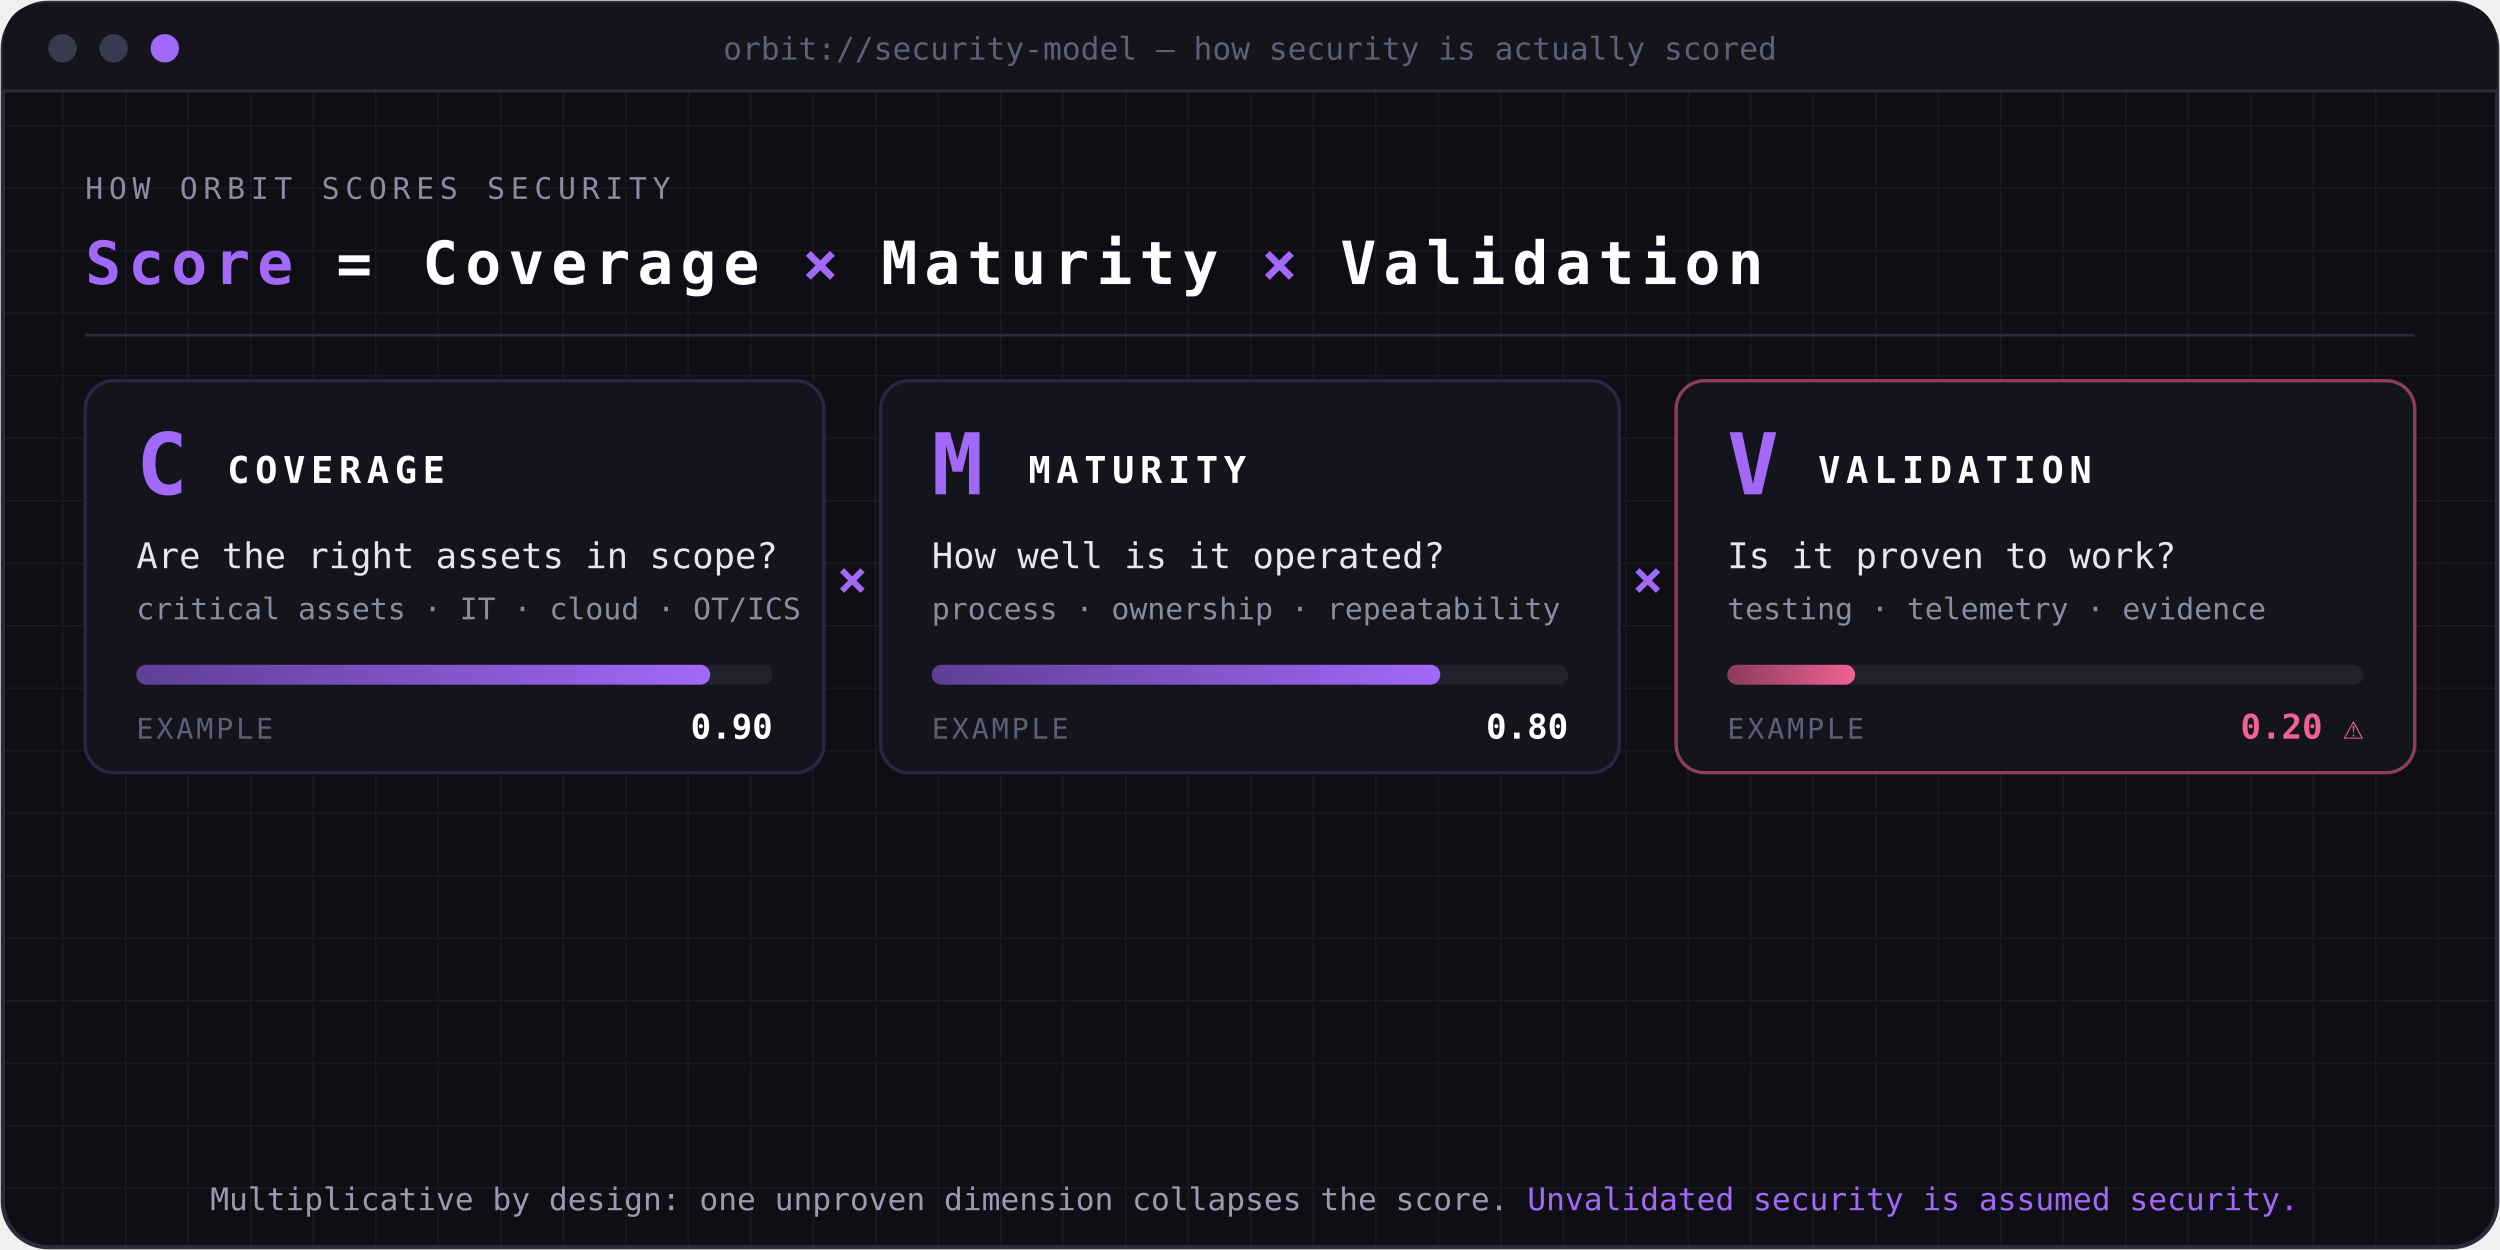
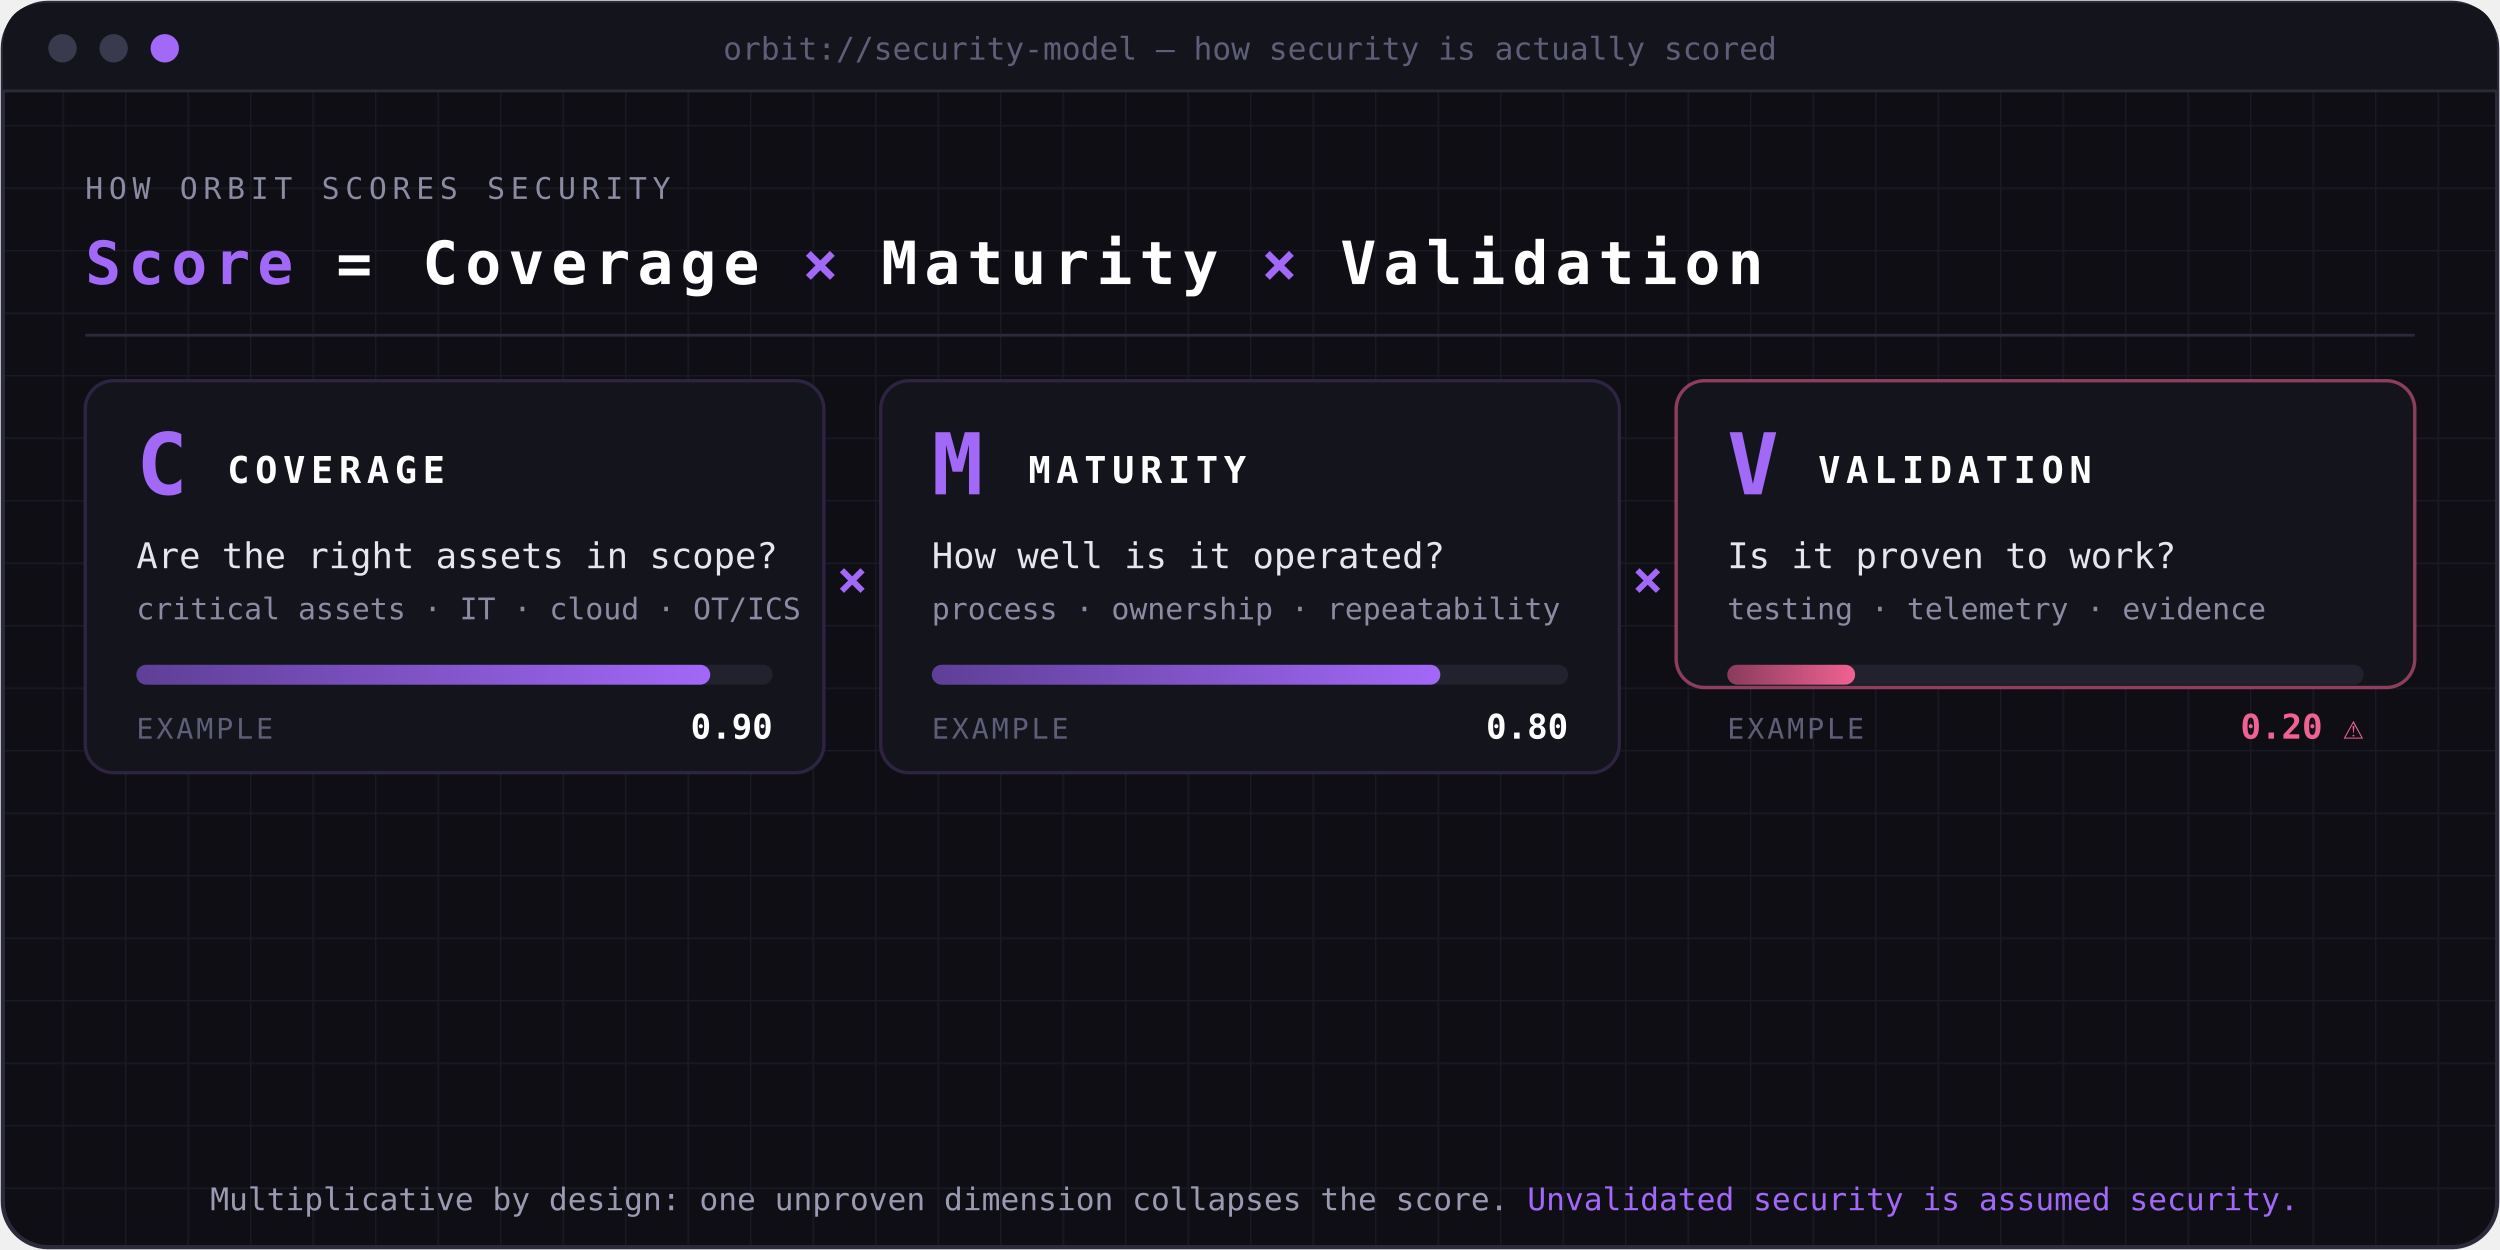
<svg xmlns="http://www.w3.org/2000/svg" viewBox="0 0 880 440" width="880" height="440" role="img" aria-label="ORBIT Security Model. Score = Coverage × Maturity × Validation. Coverage: are the right assets and risks in scope. Maturity: how well is it operated. Validation: is it proven to work. Illustrative example: an additive average of 0.90, 0.80 and 0.20 gives 0.63, while ORBIT's product gives 0.14, exposing the validation gap.">
  <defs>
    <pattern id="og" width="22" height="22" patternUnits="userSpaceOnUse">
      <path d="M22 0H0V22" fill="none" stroke="#1A1A26" stroke-width="1" />
    </pattern>
    <linearGradient id="ob" x1="0" x2="1">
      <stop offset="0%" stop-color="#5E3F96" />
      <stop offset="100%" stop-color="#A268F8" />
    </linearGradient>
    <linearGradient id="warn" x1="0" x2="1">
      <stop offset="0%" stop-color="#8A3B5C" />
      <stop offset="100%" stop-color="#F06292" />
    </linearGradient>
    <clipPath id="of">
      <rect x="1" y="1" width="878" height="438" rx="16" />
    </clipPath>
    <style>
      .m{font-family:Consolas,'JetBrains Mono','Fira Code',Menlo,monospace}
      .bar{fill:#5E5E78;font-size:11px}
      .kick{fill:#8B8BA3;font-size:10.5px;letter-spacing:2px}
      .ttl{fill:#FFFFFF;font-size:21px;font-weight:800;letter-spacing:2.5px}
      .eq{fill:#E6E6F0;font-size:15px}
      .a{fill:#A268F8}
      .L{fill:#A268F8;font-size:30px;font-weight:800}
      .N{fill:#FFFFFF;font-size:13px;font-weight:700;letter-spacing:2px}
      .Q{fill:#E6E6F0;font-size:12.5px}
      .D{fill:#8B8BA3;font-size:10.5px}
      .S{fill:#5E5E78;font-size:10px;letter-spacing:1px}
      .V{fill:#FFFFFF;font-size:12px;font-weight:700}
      .lab{fill:#8B8BA3;font-size:11px;letter-spacing:1.5px;font-weight:700}
      .f{fill:#C9C9D6;font-size:12px}
      .big{font-size:18px;font-weight:800}
      .cap{fill:#9A9AB2;font-size:11px}
      .g1{animation:gr 1.6s .2s ease-out both}.g2{animation:gr 1.6s .4s ease-out both}.g3{animation:gr 1.6s .6s ease-out both}
      .g4{animation:gr 1.8s 1s ease-out both}.g5{animation:gr 1.8s 1.4s ease-out both}
      @keyframes gr{from{transform:scaleX(0)}to{transform:scaleX(1)}}
      .alert{animation:al 1.6s ease-in-out infinite}
      @keyframes al{50%{opacity:.35}}
      .spin{animation:sp 14s linear infinite;transform-origin:56px 82px}
      @keyframes sp{to{transform:rotate(360deg)}}
    </style>
  </defs>
  <g clip-path="url(#of)">
    <rect width="880" height="440" fill="#0E0E14" />
    <rect width="880" height="440" fill="url(#og)" />
  </g>
  <rect x="1" y="1" width="878" height="438" rx="16" fill="none" stroke="#2A2A3A" stroke-width="1.5" />
  <path d="M1,32 V17 Q1,1 17,1 H863 Q879,1 879,17 V32 Z" fill="#14141D" />
  <line x1="1" y1="32" x2="879" y2="32" stroke="#2A2A3A" />
  <circle cx="22" cy="17" r="5" fill="#3A3A4E" />
  <circle cx="40" cy="17" r="5" fill="#3A3A4E" />
  <circle cx="58" cy="17" r="5" fill="#A268F8" />
  <text x="440" y="21" text-anchor="middle" class="m bar">orbit://security-model — how security is actually scored</text>
  <g class="m">
    <text x="30" y="70" class="kick">HOW ORBIT SCORES SECURITY</text>
    <text x="30" y="100" class="ttl">
      <tspan class="a">Score</tspan> = Coverage <tspan class="a">×</tspan> Maturity <tspan class="a">×</tspan> Validation</text>
  </g>
  <line x1="30" y1="118" x2="850" y2="118" stroke="#2A2A3A" />
  <g class="m">
    <rect x="30" y="134" width="260" height="138" rx="10" fill="#14141D" stroke="#2E2442" stroke-width="1.2" />
    <text x="48" y="174" class="L">C</text>
    <text x="80" y="170" class="N">COVERAGE</text>
    <text x="48" y="200" class="Q">Are the right assets in scope?</text>
    <text x="48" y="218" class="D">critical assets · IT · cloud · OT/ICS</text>
    <rect x="48" y="234" width="224" height="7" rx="3.5" fill="#22222F" />
    <rect x="48" y="234" width="202" height="7" rx="3.5" fill="url(#ob)" class="g1" style="transform-origin:48px 237px" />
    <text x="48" y="260" class="S">EXAMPLE</text>
    <text x="272" y="260" text-anchor="end" class="V">0.90</text>
    <text x="300" y="210" text-anchor="middle" class="a" font-size="18" font-weight="700">×</text>
    <rect x="310" y="134" width="260" height="138" rx="10" fill="#14141D" stroke="#2E2442" stroke-width="1.2" />
    <text x="328" y="174" class="L">M</text>
    <text x="362" y="170" class="N">MATURITY</text>
    <text x="328" y="200" class="Q">How well is it operated?</text>
    <text x="328" y="218" class="D">process · ownership · repeatability</text>
    <rect x="328" y="234" width="224" height="7" rx="3.5" fill="#22222F" />
    <rect x="328" y="234" width="179" height="7" rx="3.5" fill="url(#ob)" class="g2" style="transform-origin:328px 237px" />
    <text x="328" y="260" class="S">EXAMPLE</text>
    <text x="552" y="260" text-anchor="end" class="V">0.80</text>
    <text x="580" y="210" text-anchor="middle" class="a" font-size="18" font-weight="700">×</text>
-     <rect x="590" y="134" width="260" height="138" rx="10" fill="#14141D" stroke="#F06292" stroke-opacity=".55" stroke-width="1.2" />
+     <rect x="590" y="134" width="260" height="108" rx="10" fill="#14141D" stroke="#F06292" stroke-opacity=".55" stroke-width="1.2" />
    <text x="608" y="174" class="L">V</text>
    <text x="640" y="170" class="N">VALIDATION</text>
    <text x="608" y="200" class="Q">Is it proven to work?</text>
    <text x="608" y="218" class="D">testing · telemetry · evidence</text>
    <rect x="608" y="234" width="224" height="7" rx="3.5" fill="#22222F" />
    <rect x="608" y="234" width="45" height="7" rx="3.5" fill="url(#warn)" class="g3" style="transform-origin:608px 237px" />
    <text x="608" y="260" class="S">EXAMPLE</text>
    <text x="832" y="260" text-anchor="end" class="V" style="fill:#F06292">0.20 ⚠</text>
  </g>
  <text x="74" y="426" class="m cap">Multiplicative by design: one unproven dimension collapses the score. <tspan class="a">Unvalidated security is assumed security.</tspan>
  </text>
</svg>
